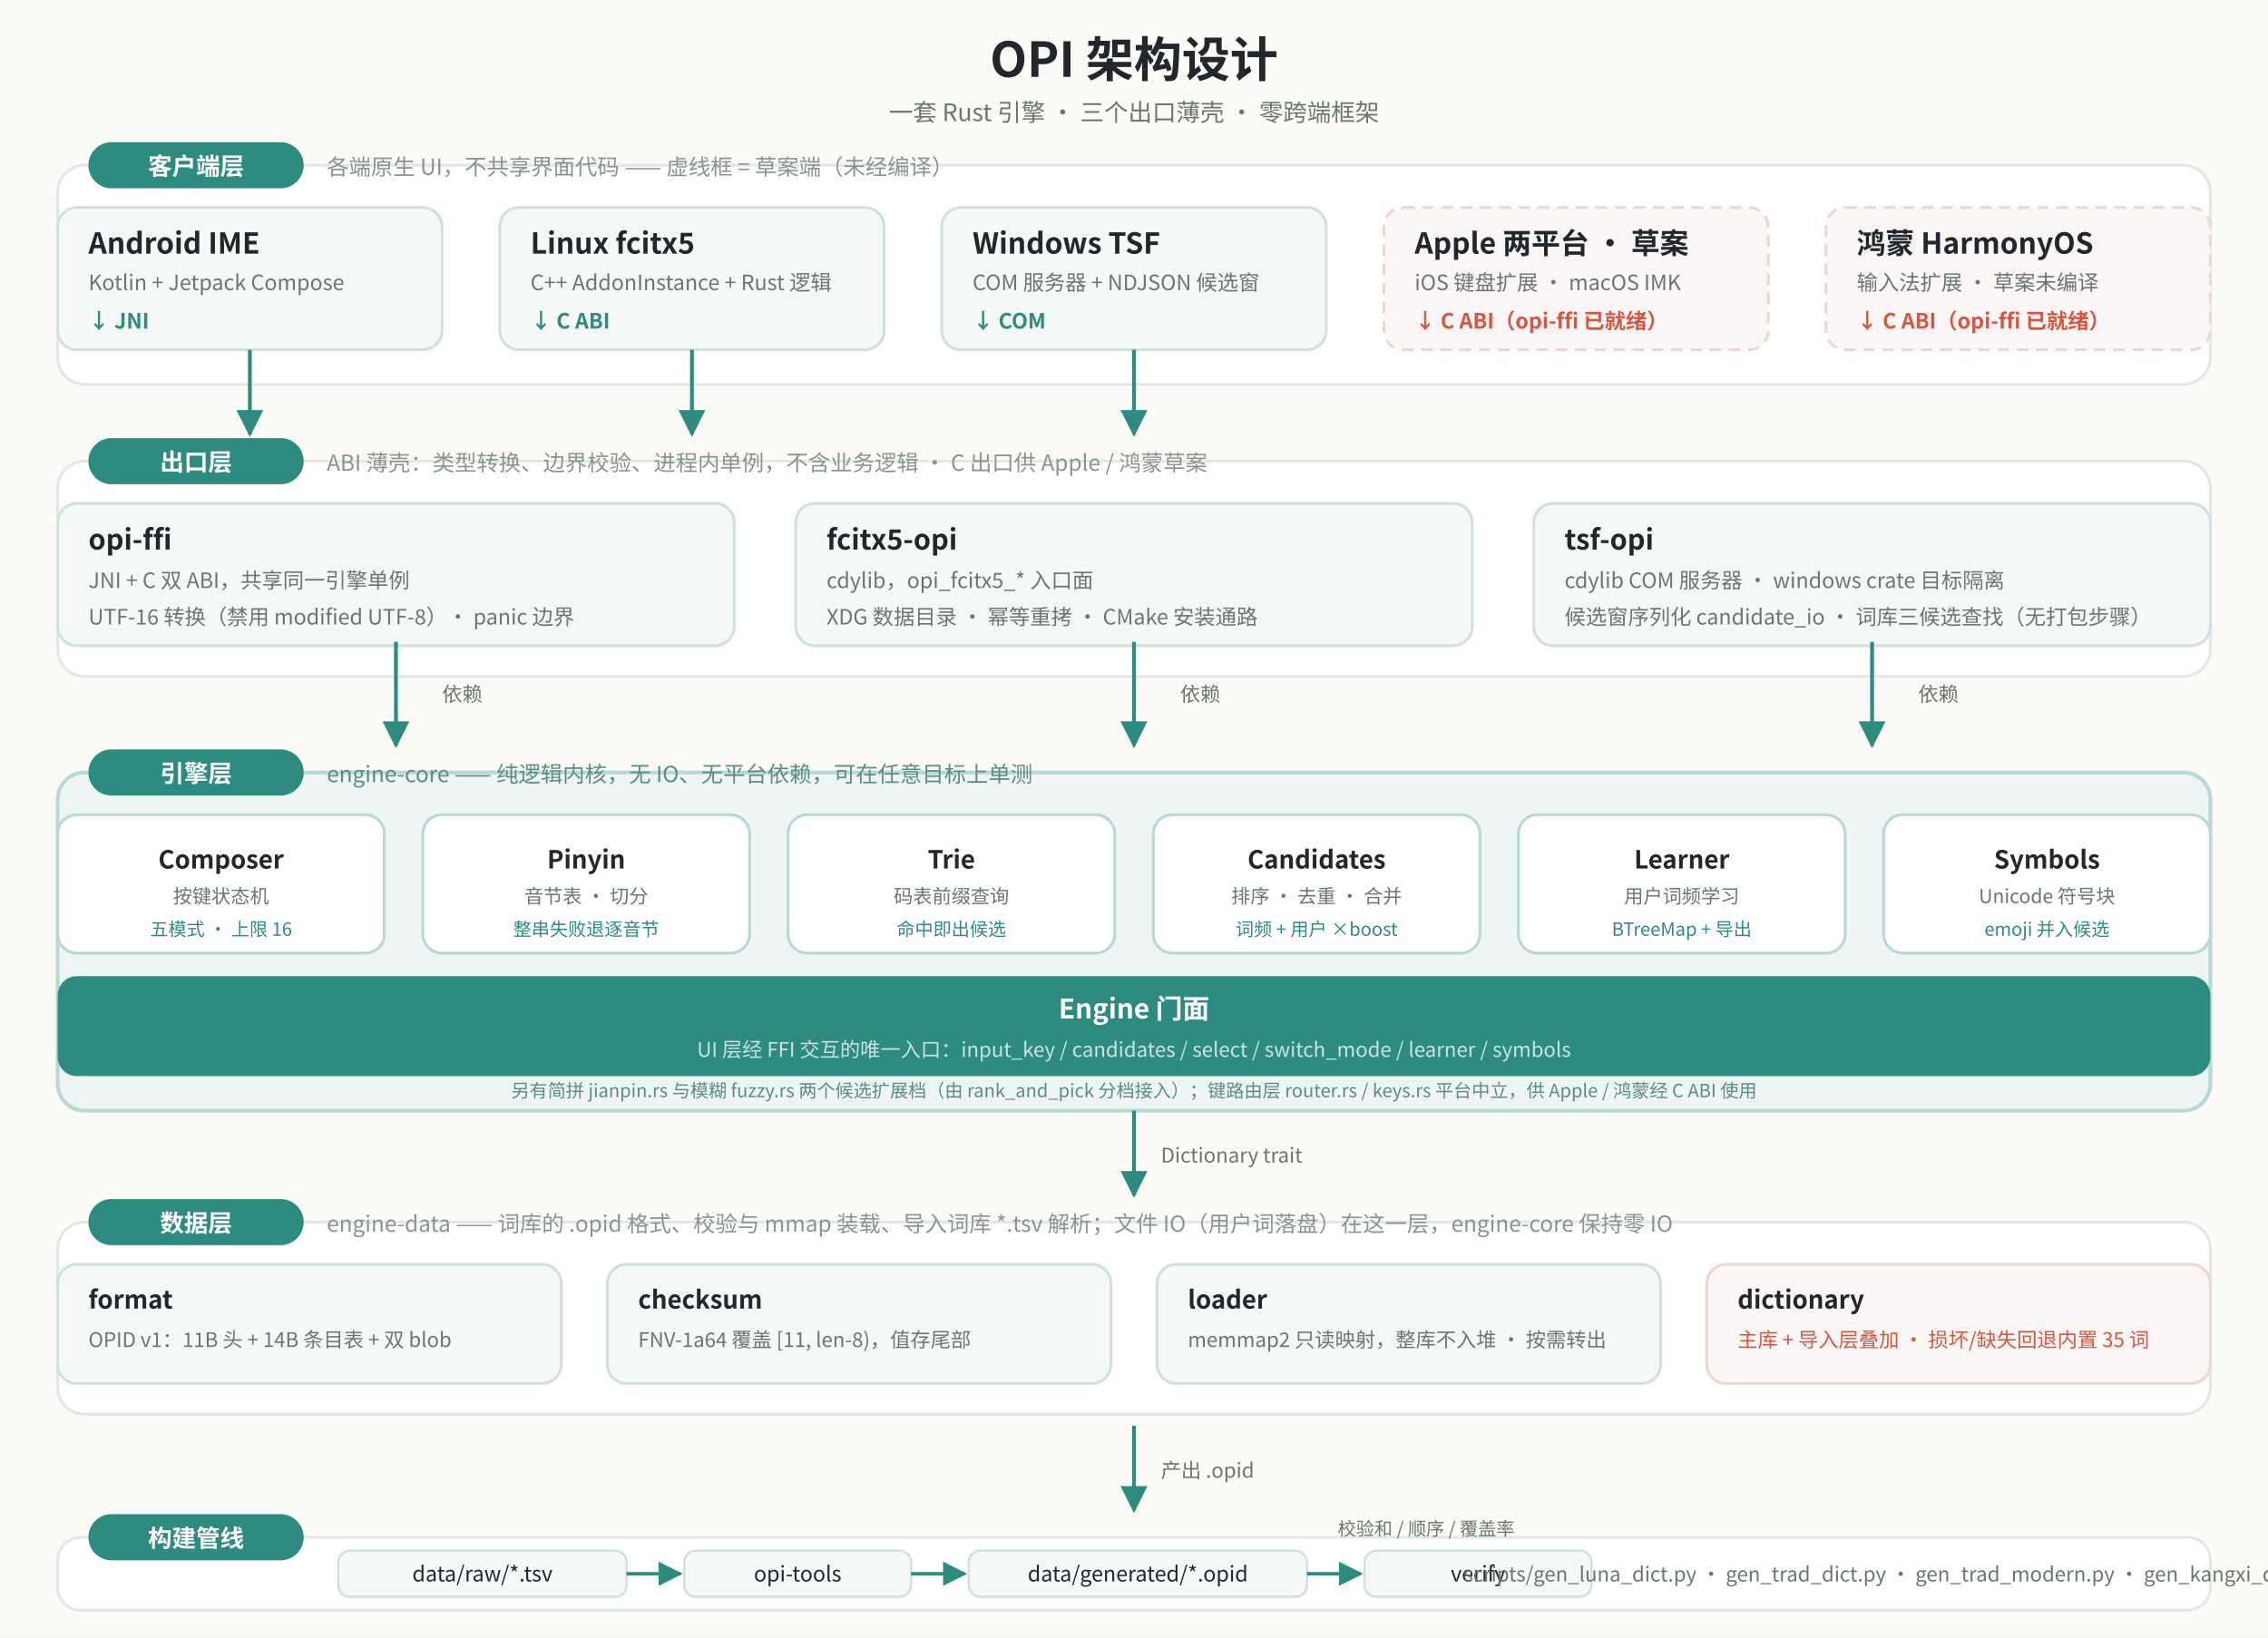
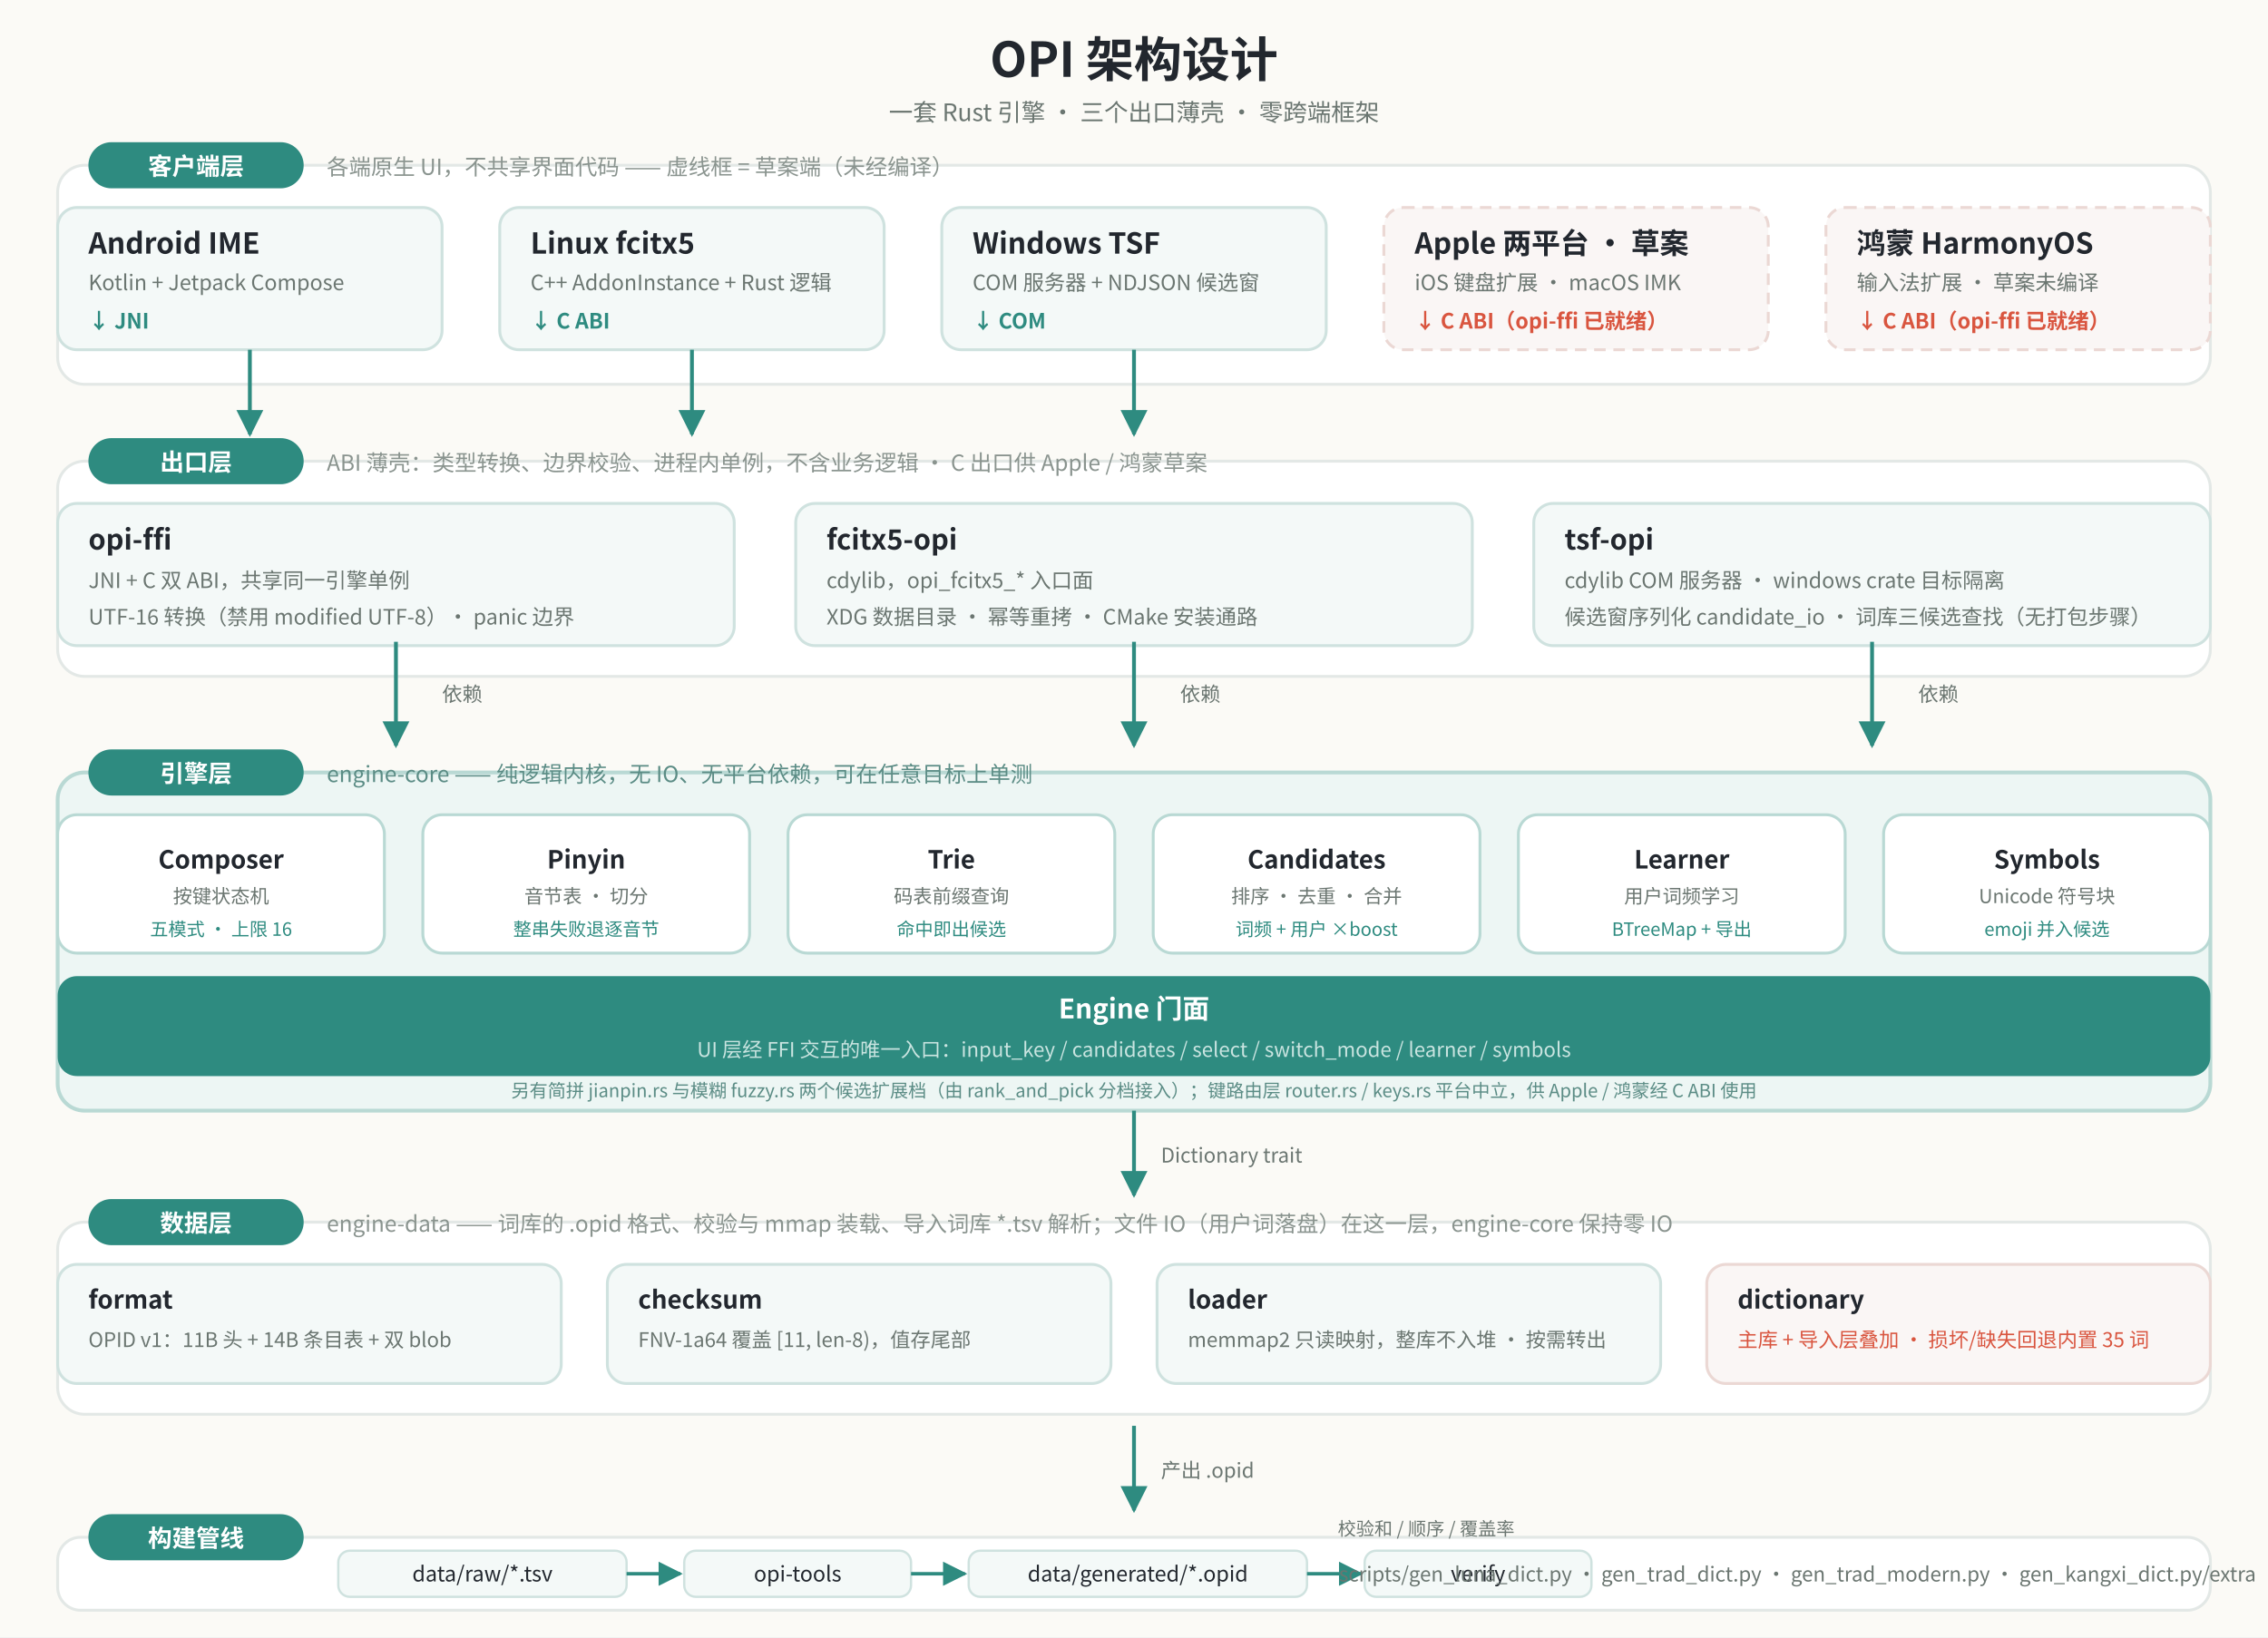
<svg xmlns="http://www.w3.org/2000/svg" viewBox="0 0 1180 852" width="1180" height="852" role="img" aria-labelledby="archTitle archDesc">
  <defs>
    <marker id="arw" viewBox="0 0 10 10" refX="9" refY="5" markerWidth="7" markerHeight="7" orient="auto-start-reverse">
      <path d="M0 0 L10 5 L0 10 z" fill="#2E8B80" />
    </marker>
    <marker id="arwA" viewBox="0 0 10 10" refX="9" refY="5" markerWidth="7" markerHeight="7" orient="auto-start-reverse">
      <path d="M0 0 L10 5 L0 10 z" fill="#D9553F" />
    </marker>
  </defs>
  <rect width="1180" height="852" fill="#FBFAF6" />
  <g font-family="'Noto Sans CJK SC','Source Han Sans SC','PingFang SC','Microsoft YaHei',-apple-system,'Segoe UI',sans-serif">
    <text x="590" y="40" text-anchor="middle" font-size="25" font-weight="700" fill="#22272E">OPI 架构设计</text>
    <text x="590" y="63" text-anchor="middle" font-size="12.5" fill="#6B7671">一套 Rust 引擎 · 三个出口薄壳 · 零跨端框架</text>
    <rect x="30" y="86" width="1120" height="114" rx="14" fill="#FFFFFF" stroke="#E3E8E6" stroke-width="1.5" />
    <rect x="46" y="74" width="112" height="24" rx="12" fill="#2E8B80" />
    <text x="102" y="91" text-anchor="middle" font-size="12.5" font-weight="700" fill="#FFFFFF">客户端层</text>
    <text x="170" y="91" font-size="11.5" fill="#8A948F">各端原生 UI，不共享界面代码 —— 虚线框 = 草案端（未经编译）</text>
    <g>
      <rect x="30" y="108" width="200" height="74" rx="10" fill="#F4F9F8" stroke="#CFE2DF" stroke-width="1.5" />
      <text x="46" y="132" font-size="15" font-weight="700" fill="#22272E">Android IME</text>
      <text x="46" y="151" font-size="11" fill="#6B7671">Kotlin + Jetpack Compose</text>
      <text x="46" y="171" font-size="11" font-weight="700" fill="#2E8B80">↓ JNI</text>
    </g>
    <g>
      <rect x="260" y="108" width="200" height="74" rx="10" fill="#F4F9F8" stroke="#CFE2DF" stroke-width="1.5" />
      <text x="276" y="132" font-size="15" font-weight="700" fill="#22272E">Linux fcitx5</text>
      <text x="276" y="151" font-size="11" fill="#6B7671">C++ AddonInstance + Rust 逻辑</text>
      <text x="276" y="171" font-size="11" font-weight="700" fill="#2E8B80">↓ C ABI</text>
    </g>
    <g>
      <rect x="490" y="108" width="200" height="74" rx="10" fill="#F4F9F8" stroke="#CFE2DF" stroke-width="1.5" />
      <text x="506" y="132" font-size="15" font-weight="700" fill="#22272E">Windows TSF</text>
      <text x="506" y="151" font-size="11" fill="#6B7671">COM 服务器 + NDJSON 候选窗</text>
      <text x="506" y="171" font-size="11" font-weight="700" fill="#2E8B80">↓ COM</text>
    </g>
    <g>
      <rect x="720" y="108" width="200" height="74" rx="10" fill="#FAF6F5" stroke="#EBD8D4" stroke-width="1.5" stroke-dasharray="6 4" />
      <text x="736" y="132" font-size="15" font-weight="700" fill="#22272E">Apple 两平台 · 草案</text>
      <text x="736" y="151" font-size="11" fill="#6B7671">iOS 键盘扩展 · macOS IMK</text>
      <text x="736" y="171" font-size="11" font-weight="700" fill="#D9553F">↓ C ABI（opi-ffi 已就绪）</text>
    </g>
    <g>
      <rect x="950" y="108" width="200" height="74" rx="10" fill="#FAF6F5" stroke="#EBD8D4" stroke-width="1.5" stroke-dasharray="6 4" />
      <text x="966" y="132" font-size="15" font-weight="700" fill="#22272E">鸿蒙 HarmonyOS</text>
      <text x="966" y="151" font-size="11" fill="#6B7671">输入法扩展 · 草案未编译</text>
      <text x="966" y="171" font-size="11" font-weight="700" fill="#D9553F">↓ C ABI（opi-ffi 已就绪）</text>
    </g>
    <g stroke="#2E8B80" stroke-width="2" marker-end="url(#arw)">
      <path d="M130 182 L130 226" />
      <path d="M360 182 L360 226" />
      <path d="M590 182 L590 226" />
    </g>
    <rect x="30" y="240" width="1120" height="112" rx="14" fill="#FFFFFF" stroke="#E3E8E6" stroke-width="1.5" />
    <rect x="46" y="228" width="112" height="24" rx="12" fill="#2E8B80" />
    <text x="102" y="245" text-anchor="middle" font-size="12.5" font-weight="700" fill="#FFFFFF">出口层</text>
    <text x="170" y="245" font-size="11.5" fill="#8A948F">ABI 薄壳：类型转换、边界校验、进程内单例，不含业务逻辑 · C 出口供 Apple / 鸿蒙草案</text>
    <g>
      <rect x="30" y="262" width="352" height="74" rx="10" fill="#F4F9F8" stroke="#CFE2DF" stroke-width="1.5" />
      <text x="46" y="286" font-size="14.5" font-weight="700" fill="#22272E">opi-ffi</text>
      <text x="46" y="306" font-size="11" fill="#6B7671">JNI + C 双 ABI，共享同一引擎单例</text>
      <text x="46" y="325" font-size="11" fill="#6B7671">UTF-16 转换（禁用 modified UTF-8）· panic 边界</text>
    </g>
    <g>
      <rect x="414" y="262" width="352" height="74" rx="10" fill="#F4F9F8" stroke="#CFE2DF" stroke-width="1.5" />
      <text x="430" y="286" font-size="14.5" font-weight="700" fill="#22272E">fcitx5-opi</text>
      <text x="430" y="306" font-size="11" fill="#6B7671">cdylib，opi_fcitx5_* 入口面</text>
      <text x="430" y="325" font-size="11" fill="#6B7671">XDG 数据目录 · 幂等重拷 · CMake 安装通路</text>
    </g>
    <g>
      <rect x="798" y="262" width="352" height="74" rx="10" fill="#F4F9F8" stroke="#CFE2DF" stroke-width="1.5" />
      <text x="814" y="286" font-size="14.5" font-weight="700" fill="#22272E">tsf-opi</text>
      <text x="814" y="306" font-size="11" fill="#6B7671">cdylib COM 服务器 · windows crate 目标隔离</text>
      <text x="814" y="325" font-size="11" fill="#6B7671">候选窗序列化 candidate_io · 词库三候选查找（无打包步骤）</text>
    </g>
    <g stroke="#2E8B80" stroke-width="2" marker-end="url(#arw)">
      <path d="M206 334 L206 388" />
      <path d="M590 334 L590 388" />
      <path d="M974 334 L974 388" />
    </g>
    <text x="230" y="365" font-size="10.5" fill="#6B7671">依赖</text>
    <text x="614" y="365" font-size="10.5" fill="#6B7671">依赖</text>
    <text x="998" y="365" font-size="10.5" fill="#6B7671">依赖</text>
    <rect x="30" y="402" width="1120" height="176" rx="14" fill="#EDF6F4" stroke="#B9D9D4" stroke-width="2" />
    <rect x="46" y="390" width="112" height="24" rx="12" fill="#2E8B80" />
    <text x="102" y="407" text-anchor="middle" font-size="12.5" font-weight="700" fill="#FFFFFF">引擎层</text>
    <text x="170" y="407" font-size="11.5" fill="#5B8C85">engine-core —— 纯逻辑内核，无 IO、无平台依赖，可在任意目标上单测</text>
    <g fill="#FFFFFF" stroke="#B9D9D4" stroke-width="1.5">
      <rect x="30" y="424" width="170" height="72" rx="10" />
      <rect x="220" y="424" width="170" height="72" rx="10" />
      <rect x="410" y="424" width="170" height="72" rx="10" />
      <rect x="600" y="424" width="170" height="72" rx="10" />
      <rect x="790" y="424" width="170" height="72" rx="10" />
      <rect x="980" y="424" width="170" height="72" rx="10" />
    </g>
    <g text-anchor="middle" fill="#22272E">
      <text x="115" y="452" font-size="13" font-weight="700">Composer</text>
      <text x="305" y="452" font-size="13" font-weight="700">Pinyin</text>
      <text x="495" y="452" font-size="13" font-weight="700">Trie</text>
      <text x="685" y="452" font-size="13" font-weight="700">Candidates</text>
      <text x="875" y="452" font-size="13" font-weight="700">Learner</text>
      <text x="1065" y="452" font-size="13" font-weight="700">Symbols</text>
    </g>
    <g text-anchor="middle" fill="#6B7671" font-size="10">
      <text x="115" y="470">按键状态机</text>
      <text x="305" y="470">音节表 · 切分</text>
      <text x="495" y="470">码表前缀查询</text>
      <text x="685" y="470">排序 · 去重 · 合并</text>
      <text x="875" y="470">用户词频学习</text>
      <text x="1065" y="470">Unicode 符号块</text>
    </g>
    <g text-anchor="middle" fill="#2E8B80" font-size="9.5">
      <text x="115" y="487">五模式 · 上限 16</text>
      <text x="305" y="487">整串失败退逐音节</text>
      <text x="495" y="487">命中即出候选</text>
      <text x="685" y="487">词频 + 用户 ×boost</text>
      <text x="875" y="487">BTreeMap + 导出</text>
      <text x="1065" y="487">emoji 并入候选</text>
    </g>
    <rect x="30" y="508" width="1120" height="52" rx="10" fill="#2E8B80" />
    <text x="590" y="530" text-anchor="middle" font-size="14" font-weight="700" fill="#FFFFFF">Engine 门面</text>
    <text x="590" y="550" text-anchor="middle" font-size="10.5" fill="#C9E4E0">UI 层经 FFI 交互的唯一入口：input_key / candidates / select / switch_mode / learner / symbols</text>
    <text x="590" y="571" text-anchor="middle" font-size="9.5" fill="#5B8C85">另有简拼 jianpin.rs 与模糊 fuzzy.rs 两个候选扩展档（由 rank_and_pick 分档接入）；键路由层 router.rs / keys.rs 平台中立，供 Apple / 鸿蒙经 C ABI 使用</text>
    <path d="M590 578 L590 622" stroke="#2E8B80" stroke-width="2" marker-end="url(#arw)" />
    <text x="604" y="605" font-size="10.5" fill="#6B7671">Dictionary trait</text>
    <rect x="30" y="636" width="1120" height="100" rx="14" fill="#FFFFFF" stroke="#E3E8E6" stroke-width="1.5" />
    <rect x="46" y="624" width="112" height="24" rx="12" fill="#2E8B80" />
    <text x="102" y="641" text-anchor="middle" font-size="12.5" font-weight="700" fill="#FFFFFF">数据层</text>
    <text x="170" y="641" font-size="11.5" fill="#8A948F">engine-data —— 词库的 .opid 格式、校验与 mmap 装载、导入词库 *.tsv 解析；文件 IO（用户词落盘）在这一层，engine-core 保持零 IO</text>
    <g>
      <rect x="30" y="658" width="262" height="62" rx="10" fill="#F4F9F8" stroke="#CFE2DF" stroke-width="1.5" />
      <text x="46" y="681" font-size="13" font-weight="700" fill="#22272E">format</text>
      <text x="46" y="701" font-size="10.5" fill="#6B7671">OPID v1：11B 头 + 14B 条目表 + 双 blob</text>
    </g>
    <g>
      <rect x="316" y="658" width="262" height="62" rx="10" fill="#F4F9F8" stroke="#CFE2DF" stroke-width="1.5" />
      <text x="332" y="681" font-size="13" font-weight="700" fill="#22272E">checksum</text>
      <text x="332" y="701" font-size="10.5" fill="#6B7671">FNV-1a64 覆盖 [11, len-8)，值存尾部</text>
    </g>
    <g>
      <rect x="602" y="658" width="262" height="62" rx="10" fill="#F4F9F8" stroke="#CFE2DF" stroke-width="1.5" />
      <text x="618" y="681" font-size="13" font-weight="700" fill="#22272E">loader</text>
      <text x="618" y="701" font-size="10.5" fill="#6B7671">memmap2 只读映射，整库不入堆 · 按需转出</text>
    </g>
    <g>
      <rect x="888" y="658" width="262" height="62" rx="10" fill="#FAF6F5" stroke="#EBD8D4" stroke-width="1.5" />
      <text x="904" y="681" font-size="13" font-weight="700" fill="#22272E">dictionary</text>
      <text x="904" y="701" font-size="10.5" fill="#D9553F">主库 + 导入层叠加 · 损坏/缺失回退内置 35 词</text>
    </g>
    <path d="M590 742 L590 786" stroke="#2E8B80" stroke-width="2" marker-end="url(#arw)" />
    <text x="604" y="769" font-size="10.5" fill="#6B7671">产出 .opid</text>
    <rect x="30" y="800" width="1120" height="38" rx="12" fill="#FFFFFF" stroke="#E3E8E6" stroke-width="1.5" />
    <rect x="46" y="788" width="112" height="24" rx="12" fill="#2E8B80" />
    <text x="102" y="805" text-anchor="middle" font-size="12.5" font-weight="700" fill="#FFFFFF">构建管线</text>
    <g font-size="11" fill="#22272E">
      <rect x="176" y="807" width="150" height="24" rx="6" fill="#F4F9F8" stroke="#CFE2DF" stroke-width="1.2" />
      <text x="251" y="823" text-anchor="middle">data/raw/*.tsv</text>
      <rect x="356" y="807" width="118" height="24" rx="6" fill="#F4F9F8" stroke="#CFE2DF" stroke-width="1.2" />
      <text x="415" y="823" text-anchor="middle">opi-tools</text>
      <rect x="504" y="807" width="176" height="24" rx="6" fill="#F4F9F8" stroke="#CFE2DF" stroke-width="1.2" />
      <text x="592" y="823" text-anchor="middle">data/generated/*.opid</text>
      <rect x="710" y="807" width="118" height="24" rx="6" fill="#F4F9F8" stroke="#CFE2DF" stroke-width="1.2" />
      <text x="769" y="823" text-anchor="middle">verify</text>
    </g>
    <g stroke="#2E8B80" stroke-width="1.8" marker-end="url(#arw)" fill="none">
      <path d="M326 819 L354 819" />
      <path d="M474 819 L502 819" />
      <path d="M680 819 L708 819" />
    </g>
    <text x="742" y="799" text-anchor="middle" font-size="9.5" fill="#6B7671">校验和 / 顺序 / 覆盖率</text>
-     <text x="1000" y="823" text-anchor="middle" font-size="10.5" fill="#6B7671">scripts/gen_luna_dict.py · gen_trad_dict.py · gen_trad_modern.py · gen_kangxi_dict.py/extra</text>
+     <text x="1000" y="823" text-anchor="middle" font-size="10.5" fill="#6B7671">scripts/gen_luna_dict.py · gen_trad_dict.py · gen_trad_modern.py · gen_kangxi_dict.py/extra · gen_pet_emoji_font.py</text>
  </g>
</svg>
